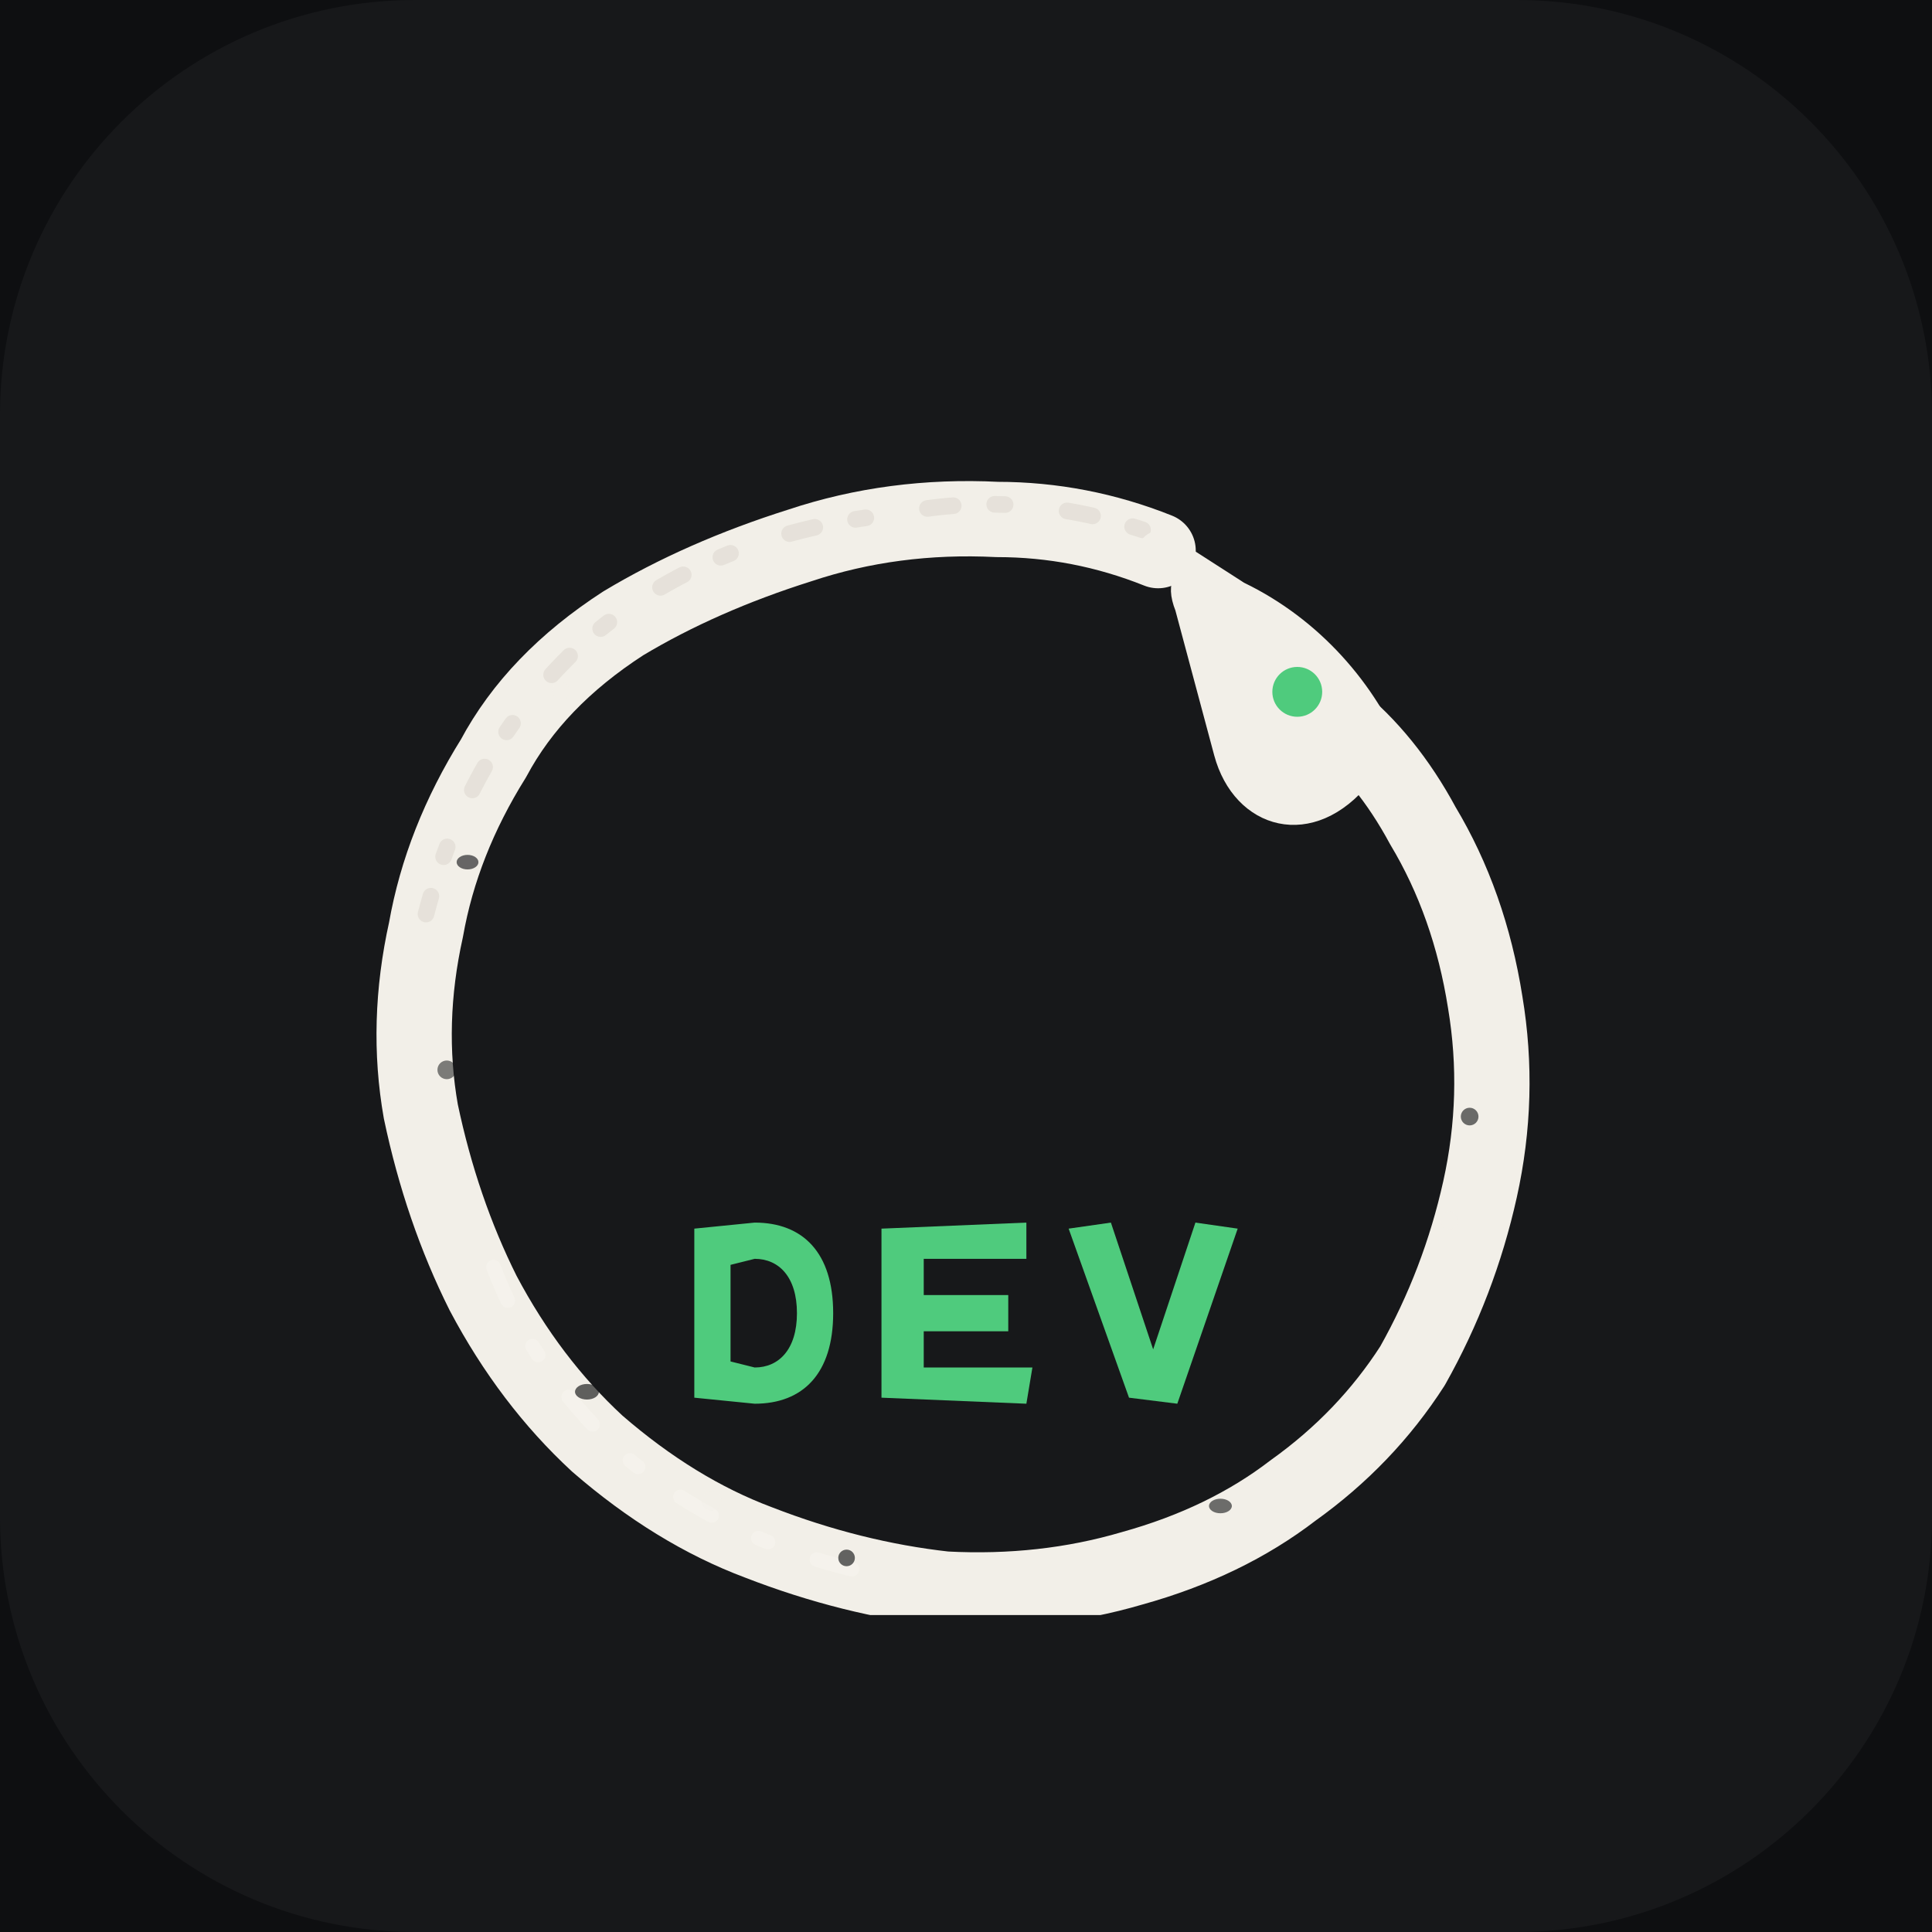
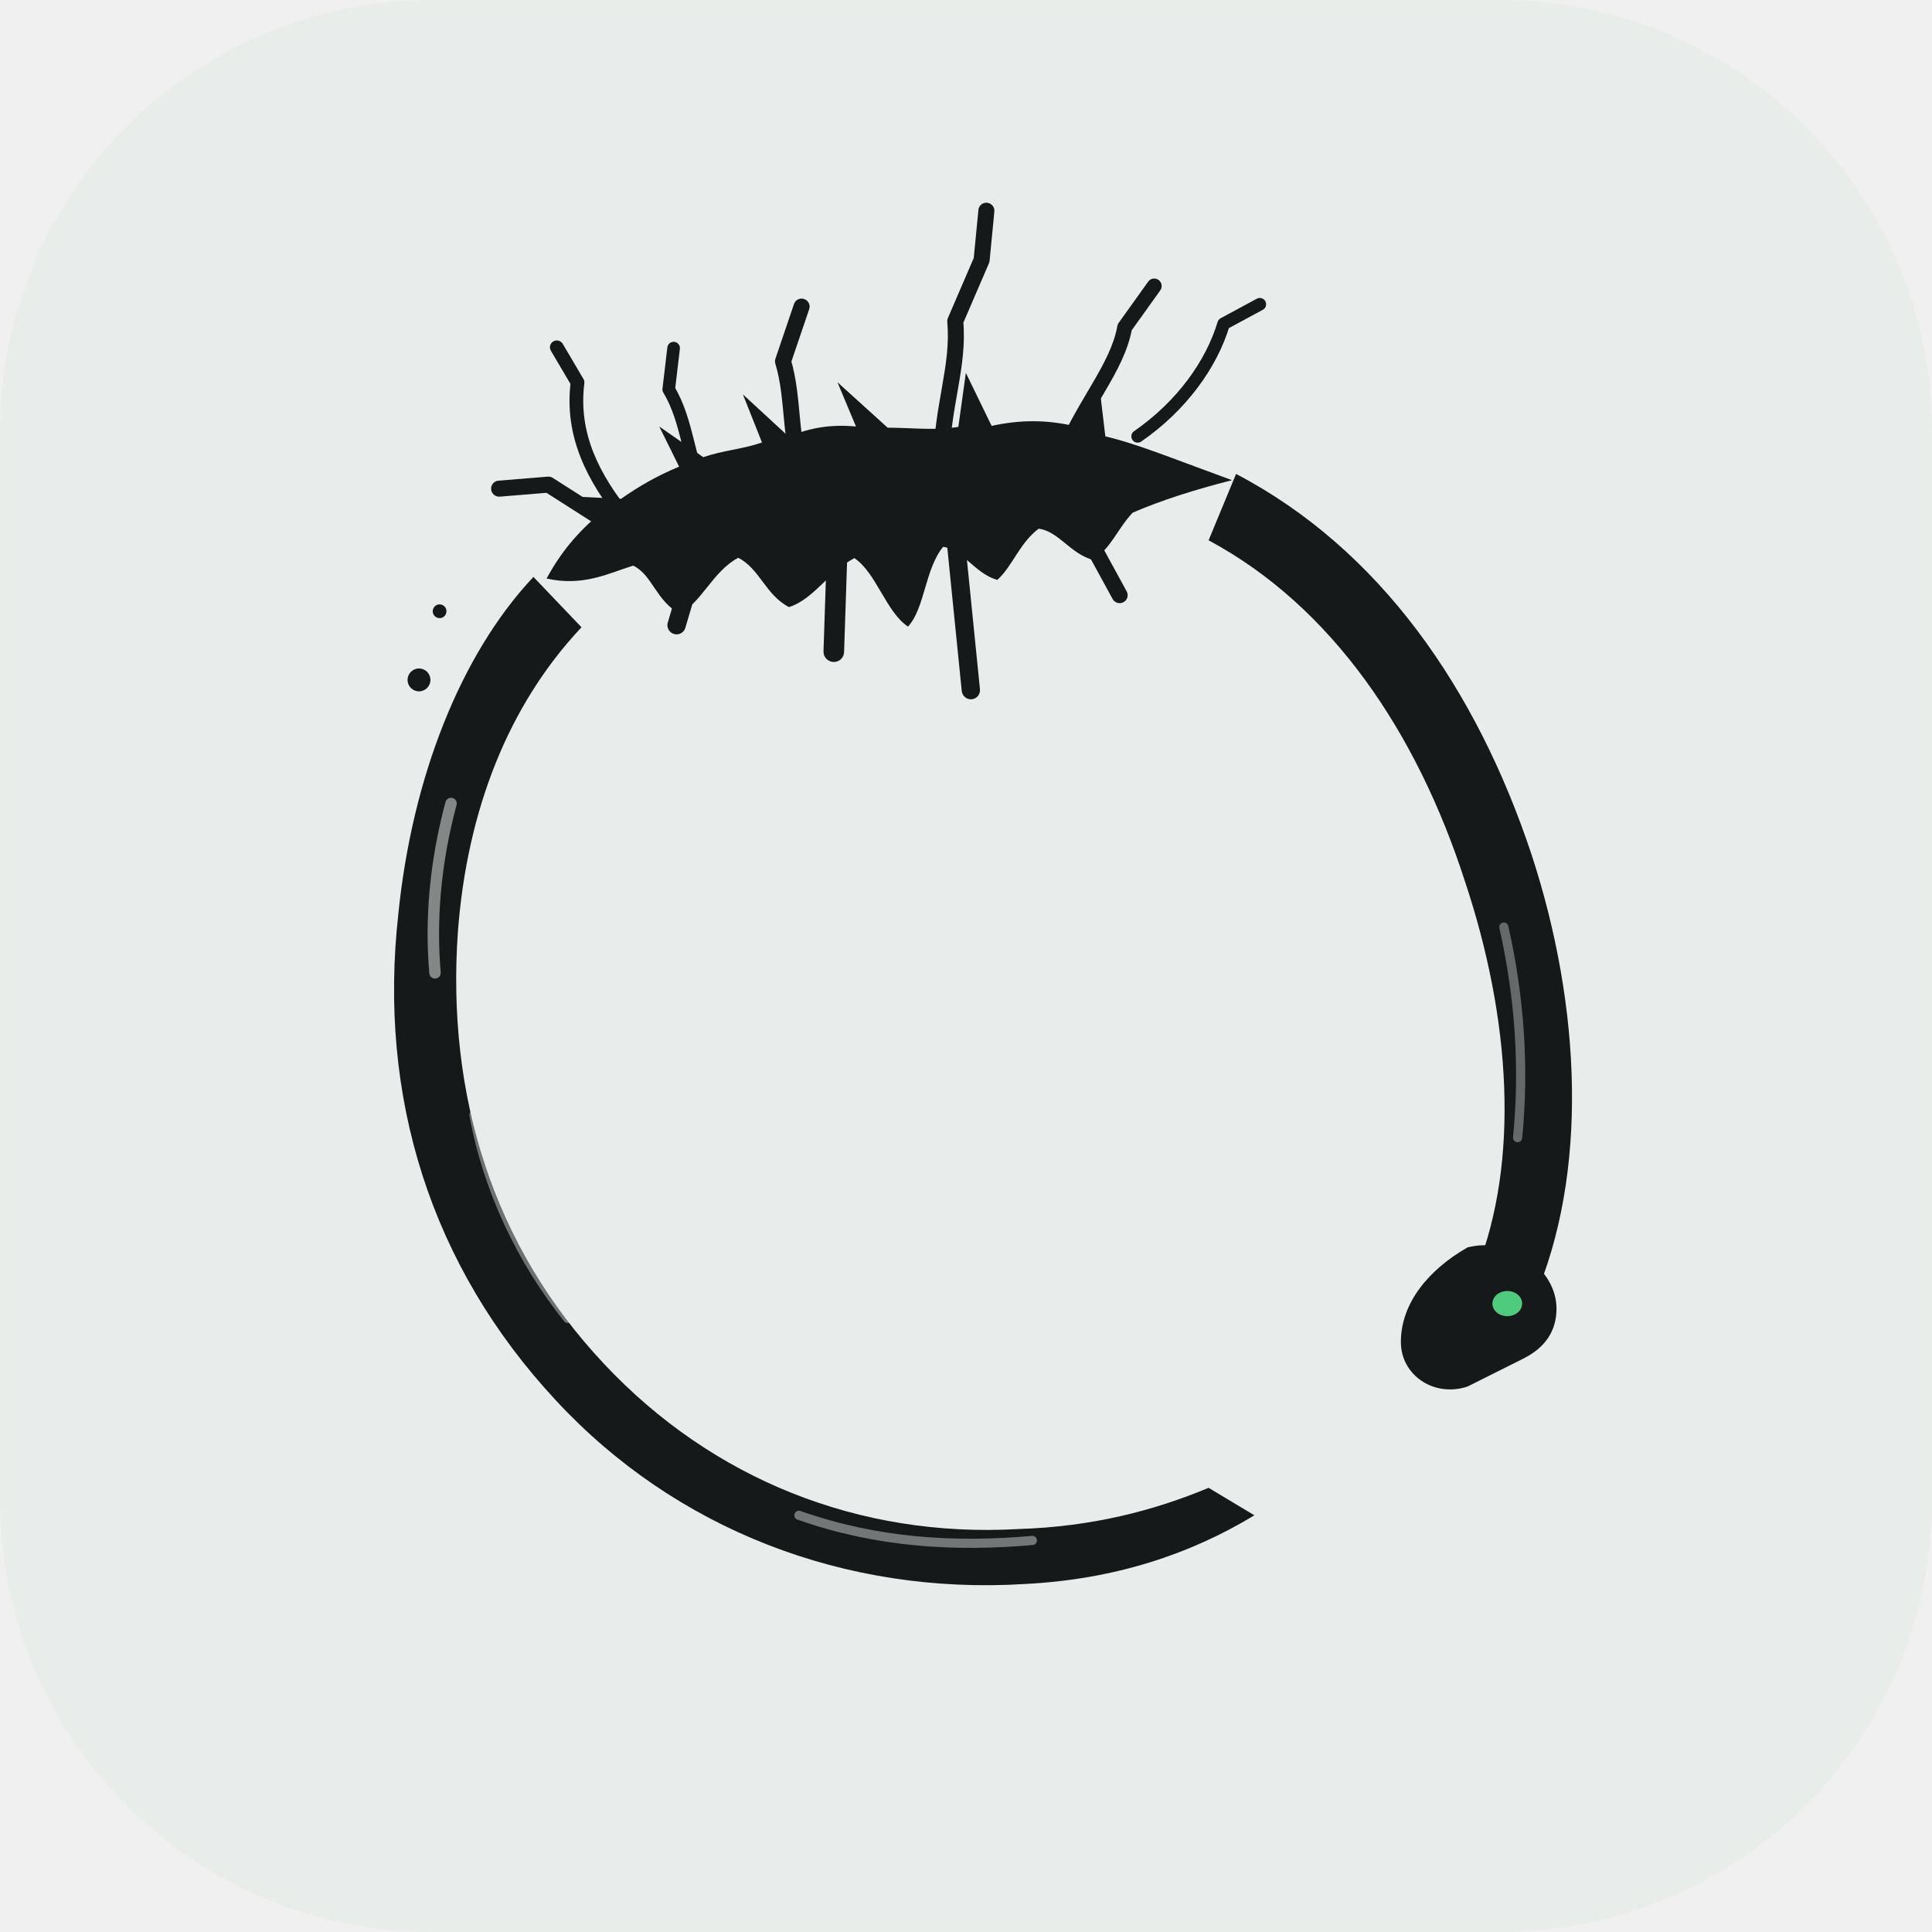
<svg xmlns="http://www.w3.org/2000/svg" width="128" height="128" viewBox="0 0 128 128" fill="none">
-   <rect width="128" height="128" fill="#F5F5F5" />
-   <g id="Ouroboros / Dev Export Masters Board">
-     <rect width="1800" height="1400" transform="translate(-1128 -681.5)" fill="#0E0F11" />
-     <g id="Export Frames">
-       <g id="Export Item / 128" clip-path="url(#clip0_6_2)">
-         <g id="Ouroboros Dev App Icon / 128">
-           <rect width="128" height="128" rx="27.5" fill="#17181A" />
-           <g id="Mark / Loop Bite / Medium Eating Head" clip-path="url(#clip1_6_2)">
-             <g id="Mark / Loop Bite / Medium Eating Head_2">
-               <path id="Vector" d="M76.728 36.48C73.288 35.104 69.733 34.416 66.064 34.416C61.477 34.187 57.12 34.76 52.992 36.136C48.635 37.512 44.736 39.232 41.296 41.296C37.397 43.819 34.531 46.8 32.696 50.24C30.403 53.909 28.912 57.693 28.224 61.592C27.307 65.72 27.192 69.733 27.88 73.632C28.797 77.989 30.173 82.003 32.008 85.672C34.072 89.571 36.595 92.896 39.576 95.648C43.016 98.629 46.571 100.808 50.24 102.184C54.368 103.789 58.496 104.821 62.624 105.28C66.981 105.509 71.109 105.051 75.008 103.904C79.136 102.757 82.691 101.037 85.672 98.744C88.883 96.451 91.52 93.699 93.584 90.488C95.648 86.819 97.139 82.92 98.056 78.792C98.973 74.664 99.088 70.536 98.4 66.408C97.712 62.051 96.336 58.152 94.272 54.712C92.667 51.731 90.717 49.323 88.424 47.488" stroke="#F2EFE8" stroke-width="4.988" stroke-linecap="round" stroke-linejoin="round" />
-               <path id="Vector_2" opacity="0.46" d="M75.696 35.104C70.192 33.269 64.688 32.925 59.184 34.072C50.699 34.989 43.704 37.971 38.2 43.016C33.384 47.603 30.059 53.451 28.224 60.56" stroke="#D7D2C8" stroke-width="1.101" stroke-linecap="round" stroke-dasharray="0.69 2.75 1.72 4.13" />
-               <path id="Vector_3" opacity="0.25" d="M32.696 83.952C34.531 88.768 37.512 93.011 41.64 96.68C46.685 100.808 52.648 103.445 59.528 104.592" stroke="#FFFDF7" stroke-width="0.963" stroke-linecap="round" stroke-dasharray="2.41 3.44 0.69 3.44" />
-               <path id="Vector_4" d="M76.728 36.48L81.544 39.576" stroke="#F2EFE8" stroke-width="2.58" stroke-linecap="round" />
-               <path id="Vector_5" d="M91.52 48.176C89.112 43.704 84.984 39.92 79.824 38.2C78.448 37.787 77.76 38.544 78.448 40.264L81.028 49.896C82.232 54.368 86.876 55.744 90.316 51.444C91.52 50.171 92.208 49.036 91.52 48.176Z" fill="#F2EFE8" stroke="#F2EFE8" stroke-width="1.204" stroke-linejoin="round" />
-               <path id="Vector_6" d="M85.947 47.488C86.859 47.488 87.599 46.749 87.599 45.837C87.599 44.925 86.859 44.186 85.947 44.186C85.035 44.186 84.296 44.925 84.296 45.837C84.296 46.749 85.035 47.488 85.947 47.488Z" fill="#4FCB7D" />
-               <g id="Group">
-                 <path id="Vector_7" opacity="0.64" d="M30.976 57.602C31.375 57.602 31.698 57.386 31.698 57.12C31.698 56.854 31.375 56.638 30.976 56.638C30.577 56.638 30.253 56.854 30.253 57.12C30.253 57.386 30.577 57.602 30.976 57.602Z" fill="#17181A" />
-                 <path id="Vector_8" opacity="0.54" d="M29.6 71.499C29.942 71.499 30.219 71.222 30.219 70.88C30.219 70.538 29.942 70.261 29.6 70.261C29.258 70.261 28.981 70.538 28.981 70.88C28.981 71.222 29.258 71.499 29.6 71.499Z" fill="#17181A" />
-                 <path id="Vector_9" opacity="0.67" d="M38.888 92.724C39.325 92.724 39.679 92.493 39.679 92.208C39.679 91.923 39.325 91.692 38.888 91.692C38.451 91.692 38.097 91.923 38.097 92.208C38.097 92.493 38.451 92.724 38.888 92.724Z" fill="#17181A" />
-                 <path id="Vector_10" opacity="0.66" d="M56.088 103.766C56.392 103.766 56.638 103.52 56.638 103.216C56.638 102.912 56.392 102.666 56.088 102.666C55.784 102.666 55.538 102.912 55.538 103.216C55.538 103.52 55.784 103.766 56.088 103.766Z" fill="#17181A" />
-                 <path id="Vector_11" opacity="0.61" d="M80.856 100.258C81.274 100.258 81.613 100.042 81.613 99.776C81.613 99.51 81.274 99.294 80.856 99.294C80.438 99.294 80.099 99.51 80.099 99.776C80.099 100.042 80.438 100.258 80.856 100.258Z" fill="#17181A" />
-                 <path id="Vector_12" opacity="0.62" d="M97.368 74.561C97.691 74.561 97.953 74.299 97.953 73.976C97.953 73.653 97.691 73.391 97.368 73.391C97.045 73.391 96.783 73.653 96.783 73.976C96.783 74.299 97.045 74.561 97.368 74.561Z" fill="#17181A" />
-               </g>
-               <g id="Group_2" opacity="0.45">
-                 <path id="Vector_13" d="M37.168 46.353C37.491 46.353 37.753 46.091 37.753 45.768C37.753 45.445 37.491 45.183 37.168 45.183C36.845 45.183 36.583 45.445 36.583 45.768C36.583 46.091 36.845 46.353 37.168 46.353Z" fill="#F2EFE8" />
-                 <path id="Vector_14" d="M47.144 100.086C47.505 100.086 47.798 99.793 47.798 99.432C47.798 99.071 47.505 98.778 47.144 98.778C46.783 98.778 46.49 99.071 46.49 99.432C46.49 99.793 46.783 100.086 47.144 100.086Z" fill="#F2EFE8" />
-                 <path id="Vector_15" d="M95.992 81.441C96.315 81.441 96.577 81.179 96.577 80.856C96.577 80.533 96.315 80.271 95.992 80.271C95.669 80.271 95.407 80.533 95.407 80.856C95.407 81.179 95.669 81.441 95.992 81.441Z" fill="#F2EFE8" />
-               </g>
-             </g>
-           </g>
-           <g id="DEV / Chalk Lettering" clip-path="url(#clip2_6_2)">
-             <path id="Vector_16" fill-rule="evenodd" clip-rule="evenodd" d="M46 81.4L50 81C53.2 81 55.2 83 55.2 87C55.2 91 53.2 93 50 93L46 92.6V81.4ZM48.4 83.8V90.2L50 90.6C51.6 90.6 52.8 89.4 52.8 87C52.8 84.6 51.6 83.4 50 83.4L48.4 83.8Z" fill="#4FCB7D" />
-             <path id="Vector_17" d="M58.4 81.4L68 81V83.4H61.2V85.8H66.8V88.2H61.2V90.6H68.4L68 93L58.4 92.6V81.4Z" fill="#4FCB7D" />
-             <path id="Vector_18" d="M70.8 81.4L73.6 81L76.4 89.4L79.2 81L82 81.4L78 93L74.8 92.6L70.8 81.4Z" fill="#4FCB7D" />
-           </g>
-         </g>
+   <g id="Temporary Export / App Icon / 128" clip-path="url(#clip0_49_32)">
+     <g id="App Icon / Fog Tile">
+       <rect width="128" height="128" rx="28.612" fill="#E8EDEC" />
+       <rect x="0.376" y="0.376" width="127.247" height="127.247" rx="28.235" stroke="#F2EFE8" stroke-opacity="0.18" stroke-width="0.753" />
+     </g>
+     <g id="Small Mark / 160" clip-path="url(#clip1_49_32)">
+       <g id="Ouroboros / Ink Crown / Primary">
+         <path id="Lower Loop / Uneven Brush Body" fill-rule="evenodd" clip-rule="evenodd" d="M35.341 38.222C30.489 43.378 27.305 51.566 26.395 60.512C25.03 72.643 28.518 83.864 36.858 92.811C44.742 101.302 55.963 105.699 67.942 104.941C73.856 104.638 78.86 102.97 83.106 100.392L80.073 98.573C76.434 100.089 72.34 101.15 67.488 101.302C56.873 101.909 47.169 97.966 40.042 90.384C32.612 82.499 29.579 72.492 30.337 61.725C30.944 53.689 33.673 46.714 38.526 41.558L35.341 38.222Z" fill="#15191A" />
+         <path id="Right Loop / Head Approach" d="M80.073 35.796C88.262 40.193 93.872 48.533 97.056 58.389C100.089 67.488 100.696 76.889 97.815 84.167L101.606 86.138C105.245 77.799 104.79 66.729 101.454 56.57C97.815 45.652 91.446 36.403 81.893 31.399L80.073 35.796Z" fill="#15191A" />
+         <path id="Ink Crown / Dense Top" d="M36.213 38.33C37.129 36.635 38.23 35.302 39.732 34.039L37.863 32.889L41.146 33.048C42.324 32.223 43.521 31.525 44.993 30.916L43.676 28.255L46.592 30.288C47.955 29.824 49.121 29.78 50.485 29.317L49.219 26.129L52.25 28.924C53.721 28.314 55.123 28.105 56.711 28.258L55.483 25.324L58.808 28.335C60.503 28.342 61.836 28.533 63.492 28.285L63.991 24.704L65.698 28.216C67.59 27.804 69.286 27.811 71.039 28.198L72.762 24.954L73.232 28.91C75.26 29.387 77.345 30.245 81.624 31.814C79.114 32.449 76.877 33.172 75.043 33.965C74.031 35.026 73.586 36.391 72.389 37.089C70.89 36.663 70.149 35.215 68.817 35.024C67.531 35.995 67.105 37.488 66.074 38.421C64.576 37.995 63.815 36.42 62.483 36.229C61.274 37.708 61.277 40.306 60.157 41.512C58.709 40.559 58.049 37.93 56.601 36.977C54.913 37.878 53.889 39.719 52.271 40.221C50.715 39.414 50.317 37.655 48.908 36.956C47.22 37.857 46.489 39.914 45.037 40.651C43.481 39.844 43.211 38.066 41.948 37.475C40.33 37.976 38.642 38.877 36.213 38.33Z" fill="#15191A" />
+         <path id="Crown Branch / Left 1" d="M41.19 34.711C41.35 34.906 41.637 34.935 41.831 34.777C42.025 34.618 42.053 34.332 41.893 34.137L41.542 34.424L41.19 34.711ZM38.264 25.339L38.715 25.398C38.728 25.298 38.707 25.196 38.656 25.109L38.264 25.339ZM37.283 22.782C37.155 22.565 36.876 22.492 36.66 22.618C36.443 22.745 36.371 23.023 36.499 23.24L36.891 23.011L37.283 22.782ZM41.542 34.424L41.893 34.137C39.638 31.386 38.305 28.644 38.715 25.398L38.264 25.339L37.812 25.279C37.357 28.882 38.863 31.872 41.19 34.711L41.542 34.424ZM38.264 25.339L38.656 25.109L37.283 22.782L36.891 23.011L36.499 23.24L37.872 25.568L38.264 25.339Z" fill="#15191A" />
+         <path id="Crown Branch / Left 2" d="M46.573 33.743C46.669 33.952 46.917 34.044 47.127 33.949C47.336 33.853 47.427 33.606 47.33 33.397L46.951 33.57L46.573 33.743ZM44.305 25.798L43.891 25.746C43.88 25.838 43.9 25.931 43.948 26.011L44.305 25.798ZM45.044 23.114C45.071 22.886 44.907 22.677 44.679 22.649C44.45 22.621 44.242 22.783 44.215 23.012L44.63 23.063L45.044 23.114ZM46.951 33.57L47.33 33.397C46.656 31.938 46.332 30.582 46.007 29.282C45.684 27.994 45.357 26.742 44.663 25.585L44.305 25.798L43.948 26.011C44.569 27.047 44.872 28.181 45.197 29.48C45.519 30.768 45.86 32.201 46.573 33.743L46.951 33.57ZM44.305 25.798L44.72 25.849L45.044 23.114L44.63 23.063L44.215 23.012L43.891 25.746L44.305 25.798Z" fill="#15191A" />
+         <path id="Crown Branch / Mid" d="M52.971 32.677C53.077 32.95 53.384 33.088 53.657 32.983C53.931 32.879 54.067 32.572 53.961 32.299L53.466 32.488L52.971 32.677ZM51.877 23.938L51.374 23.766C51.339 23.87 51.337 23.983 51.368 24.088L51.877 23.938ZM53.611 20.484C53.705 20.207 53.556 19.905 53.278 19.81C53 19.715 52.699 19.862 52.605 20.139L53.108 20.312L53.611 20.484ZM53.466 32.488L53.961 32.299C53.352 30.723 53.158 29.305 53.021 27.924C52.884 26.557 52.801 25.174 52.386 23.789L51.877 23.938L51.368 24.088C51.746 25.35 51.822 26.599 51.964 28.023C52.105 29.433 52.309 30.965 52.971 32.677L53.466 32.488ZM51.877 23.938L52.38 24.111L53.611 20.484L53.108 20.312L52.605 20.139L51.374 23.766L51.877 23.938Z" fill="#15191A" />
+         <path id="Crown Branch / High" d="M61.799 30.925C61.794 31.218 62.026 31.462 62.319 31.469C62.613 31.477 62.855 31.245 62.861 30.952L62.33 30.939L61.799 30.925ZM63.288 21.281L62.801 21.069C62.766 21.149 62.752 21.237 62.76 21.324L63.288 21.281ZM65.035 17.225L65.523 17.437C65.544 17.386 65.558 17.333 65.563 17.279L65.035 17.225ZM65.879 14.014C65.907 13.723 65.693 13.463 65.401 13.433C65.109 13.403 64.85 13.616 64.822 13.907L65.35 13.961L65.879 14.014ZM62.33 30.939L62.861 30.952C62.903 28.904 63.202 27.298 63.465 25.788C63.727 24.283 63.958 22.855 63.817 21.237L63.288 21.281L62.76 21.324C62.887 22.788 62.681 24.094 62.419 25.601C62.157 27.102 61.843 28.784 61.799 30.925L62.33 30.939ZM63.288 21.281L63.776 21.492L65.523 17.437L65.035 17.225L64.547 17.013L62.801 21.069L63.288 21.281ZM65.035 17.225L65.563 17.279L65.879 14.014L65.35 13.961L64.822 13.907L64.506 17.171L65.035 17.225Z" fill="#15191A" />
+         <path id="Crown Branch / Right 1" d="M69.842 30.24C69.742 30.493 69.866 30.78 70.12 30.881C70.373 30.982 70.659 30.859 70.759 30.607L70.3 30.424L69.842 30.24ZM74.515 21.681L74.113 21.393C74.071 21.452 74.042 21.52 74.029 21.592L74.515 21.681ZM76.873 19.235C77.031 19.014 76.98 18.706 76.758 18.547C76.536 18.388 76.228 18.438 76.07 18.659L76.472 18.947L76.873 19.235ZM70.3 30.424L70.759 30.607C71.462 28.83 72.368 27.369 73.188 25.969C73.998 24.586 74.737 23.241 75 21.77L74.515 21.681L74.029 21.592C73.8 22.87 73.151 24.076 72.337 25.468C71.532 26.842 70.578 28.378 69.842 30.24L70.3 30.424ZM74.515 21.681L74.916 21.969L76.873 19.235L76.472 18.947L76.07 18.659L74.113 21.393L74.515 21.681Z" fill="#15191A" />
+         <path id="Crown Branch / Right 2" d="M75.133 28.568C74.944 28.699 74.897 28.958 75.029 29.148C75.161 29.337 75.421 29.385 75.61 29.254L75.371 28.911L75.133 28.568ZM81.07 21.45L80.87 21.084C80.774 21.136 80.702 21.224 80.67 21.329L81.07 21.45ZM83.667 20.524C83.869 20.415 83.944 20.162 83.834 19.959C83.723 19.757 83.47 19.681 83.268 19.79L83.467 20.157L83.667 20.524ZM75.371 28.911L75.61 29.254C78.604 27.184 80.64 24.341 81.47 21.572L81.07 21.45L80.67 21.329C79.899 23.902 77.987 26.594 75.133 28.568L75.371 28.911ZM81.07 21.45L81.27 21.817L83.667 20.524L83.467 20.157L83.268 19.79L80.87 21.084L81.07 21.45Z" fill="#15191A" />
+         <path id="Crown Twig / Left" d="M39.861 34.985C40.109 35.143 40.437 35.071 40.594 34.825C40.751 34.578 40.678 34.25 40.43 34.092L40.146 34.538L39.861 34.985ZM36.339 32.107L36.623 31.661C36.525 31.598 36.409 31.569 36.293 31.579L36.339 32.107ZM33.021 31.846C32.729 31.87 32.513 32.127 32.538 32.419C32.563 32.711 32.821 32.928 33.113 32.904L33.067 32.375L33.021 31.846ZM40.146 34.538L40.43 34.092L36.623 31.661L36.339 32.107L36.054 32.554L39.861 34.985L40.146 34.538ZM36.339 32.107L36.293 31.579L33.021 31.846L33.067 32.375L33.113 32.904L36.385 32.636L36.339 32.107Z" fill="#15191A" />
+         <path id="Drip / 1" d="M46.817 36.82C46.912 36.499 46.728 36.161 46.407 36.065C46.085 35.968 45.748 36.15 45.653 36.471L46.235 36.645L46.817 36.82ZM44.241 41.249C44.147 41.57 44.33 41.908 44.652 42.004C44.973 42.101 45.311 41.919 45.405 41.598L44.823 41.424L44.241 41.249ZM46.235 36.645L45.653 36.471L44.241 41.249L44.823 41.424L45.405 41.598L46.817 36.82L46.235 36.645Z" fill="#15191A" />
+         <path id="Drip / 2" d="M56.156 36.189C56.168 35.813 55.873 35.496 55.496 35.482C55.119 35.467 54.804 35.761 54.791 36.137L55.474 36.163L56.156 36.189ZM54.559 43.15C54.546 43.527 54.842 43.843 55.218 43.858C55.595 43.872 55.911 43.579 55.923 43.202L55.241 43.176L54.559 43.15ZM55.474 36.163L54.791 36.137L54.559 43.15L55.241 43.176L55.923 43.202L56.156 36.189L55.474 36.163Z" fill="#15191A" />
+         <path id="Drip / 3" d="M63.884 35.329C63.85 34.996 63.553 34.751 63.219 34.783C62.886 34.815 62.643 35.111 62.676 35.444L63.28 35.387L63.884 35.329ZM63.718 45.782C63.752 46.115 64.049 46.359 64.382 46.328C64.716 46.296 64.959 46 64.925 45.666L64.322 45.724L63.718 45.782ZM63.28 35.387L62.676 35.444L63.718 45.782L64.322 45.724L64.925 45.666L63.884 35.329L63.28 35.387Z" fill="#15191A" />
+         <path id="Drip / 4" d="M72.135 34.585C71.994 34.327 71.671 34.231 71.414 34.37C71.157 34.51 71.063 34.831 71.203 35.089L71.669 34.837L72.135 34.585ZM73.713 39.684C73.854 39.941 74.177 40.037 74.434 39.898C74.691 39.759 74.785 39.437 74.645 39.179L74.179 39.431L73.713 39.684ZM71.669 34.837L71.203 35.089L73.713 39.684L74.179 39.431L74.645 39.179L72.135 34.585L71.669 34.837Z" fill="#15191A" />
+         <path id="Dry Brush / Left Gap 1" opacity="0.52" d="M29.882 53.234C28.821 57.176 28.518 60.967 28.821 64.455" stroke="#E8EDEB" stroke-width="0.758" stroke-linecap="round" />
+         <path id="Dry Brush / Left Gap 2" opacity="0.42" d="M31.399 73.856C32.309 78.86 34.583 83.561 37.616 87.352" stroke="#E8EDEB" stroke-width="0.607" stroke-linecap="round" />
+         <path id="Dry Brush / Bottom Gap" opacity="0.44" d="M52.931 100.392C58.087 102.212 63.242 102.515 68.398 102.06" stroke="#E8EDEB" stroke-width="0.607" stroke-linecap="round" />
+         <path id="Dry Brush / Right Gap" opacity="0.38" d="M99.634 61.422C100.695 66.123 100.999 70.823 100.544 75.373" stroke="#E8EDEB" stroke-width="0.607" stroke-linecap="round" />
+         <path id="Ink Fleck / 1" d="M27.76 45.804C28.178 45.804 28.518 45.465 28.518 45.046C28.518 44.627 28.178 44.288 27.76 44.288C27.341 44.288 27.002 44.627 27.002 45.046C27.002 45.465 27.341 45.804 27.76 45.804Z" fill="#15191A" />
+         <path id="Ink Fleck / 2" d="M29.124 40.952C29.376 40.952 29.579 40.748 29.579 40.497C29.579 40.245 29.376 40.042 29.124 40.042C28.873 40.042 28.669 40.245 28.669 40.497C28.669 40.748 28.873 40.952 29.124 40.952Z" fill="#15191A" />
+         <path id="Ink Fleck / 3" d="M82.348 34.583C82.683 34.583 82.954 34.311 82.954 33.977C82.954 33.642 82.683 33.37 82.348 33.37C82.013 33.37 81.741 33.642 81.741 33.977C81.741 34.311 82.013 34.583 82.348 34.583Z" fill="#15191A" />
+         <path id="Ink Fleck / 4" d="M86.594 37.767C86.845 37.767 87.049 37.564 87.049 37.312C87.049 37.061 86.845 36.858 86.594 36.858C86.342 36.858 86.139 37.061 86.139 37.312C86.139 37.564 86.342 37.767 86.594 37.767Z" fill="#15191A" />
      </g>
+       <path id="Head" d="M97.23 82.643C100.176 81.906 103.122 84.118 103.122 86.699C103.122 88.174 102.385 89.28 100.912 90.017L97.23 91.861C95.02 92.598 92.811 91.123 92.811 88.911C92.811 86.33 94.652 84.118 97.23 82.643Z" fill="#15191A" />
+       <path id="Eye" d="M99.862 87.2C100.406 87.2 100.847 86.827 100.847 86.366C100.847 85.905 100.406 85.532 99.862 85.532C99.317 85.532 98.876 85.905 98.876 86.366C98.876 86.827 99.317 87.2 99.862 87.2Z" fill="#4FCB7D" />
    </g>
  </g>
  <defs>
-     <clipPath id="clip0_6_2">
-       <rect width="128" height="157" fill="white" />
+     <clipPath id="clip0_49_32">
+       <rect width="128" height="128" fill="white" />
    </clipPath>
-     <clipPath id="clip1_6_2">
-       <rect width="86" height="86" fill="white" transform="translate(21 21)" />
-     </clipPath>
-     <clipPath id="clip2_6_2">
-       <rect width="36" height="12" fill="white" transform="translate(46 81)" />
+     <clipPath id="clip1_49_32">
+       <rect width="109.176" height="109.176" fill="white" transform="translate(9.41187 9.41177)" />
    </clipPath>
  </defs>
</svg>
